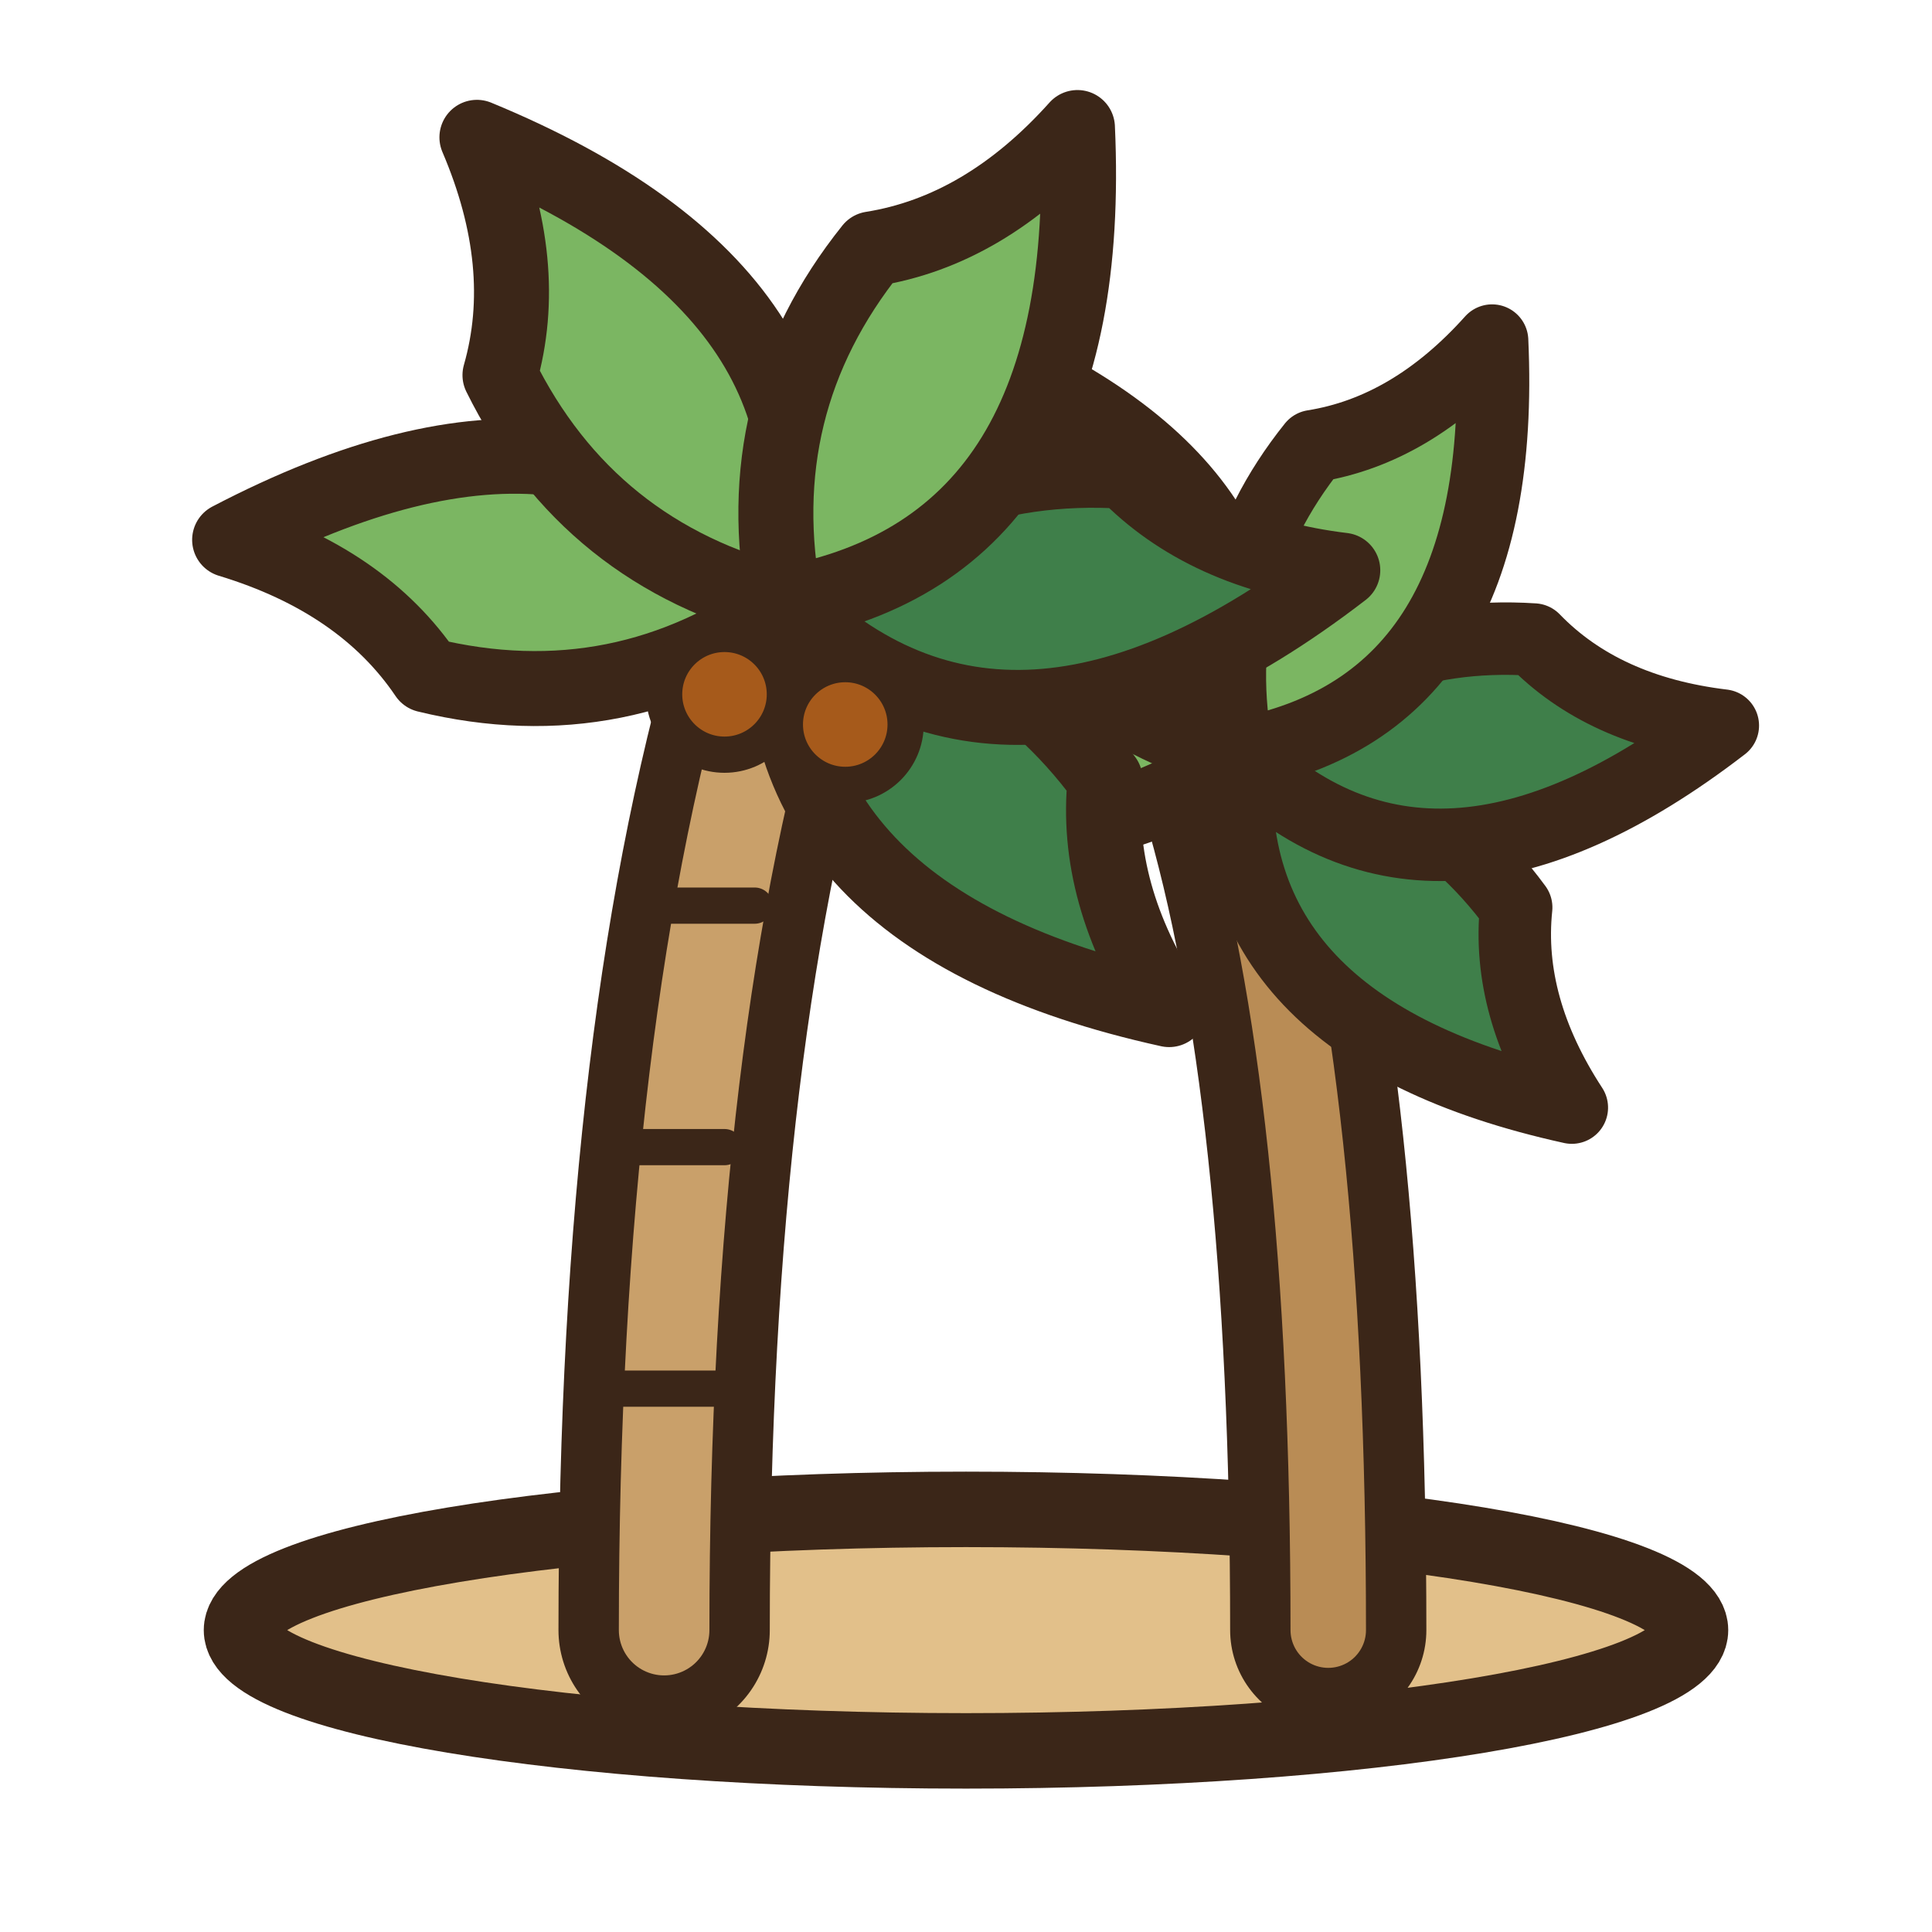
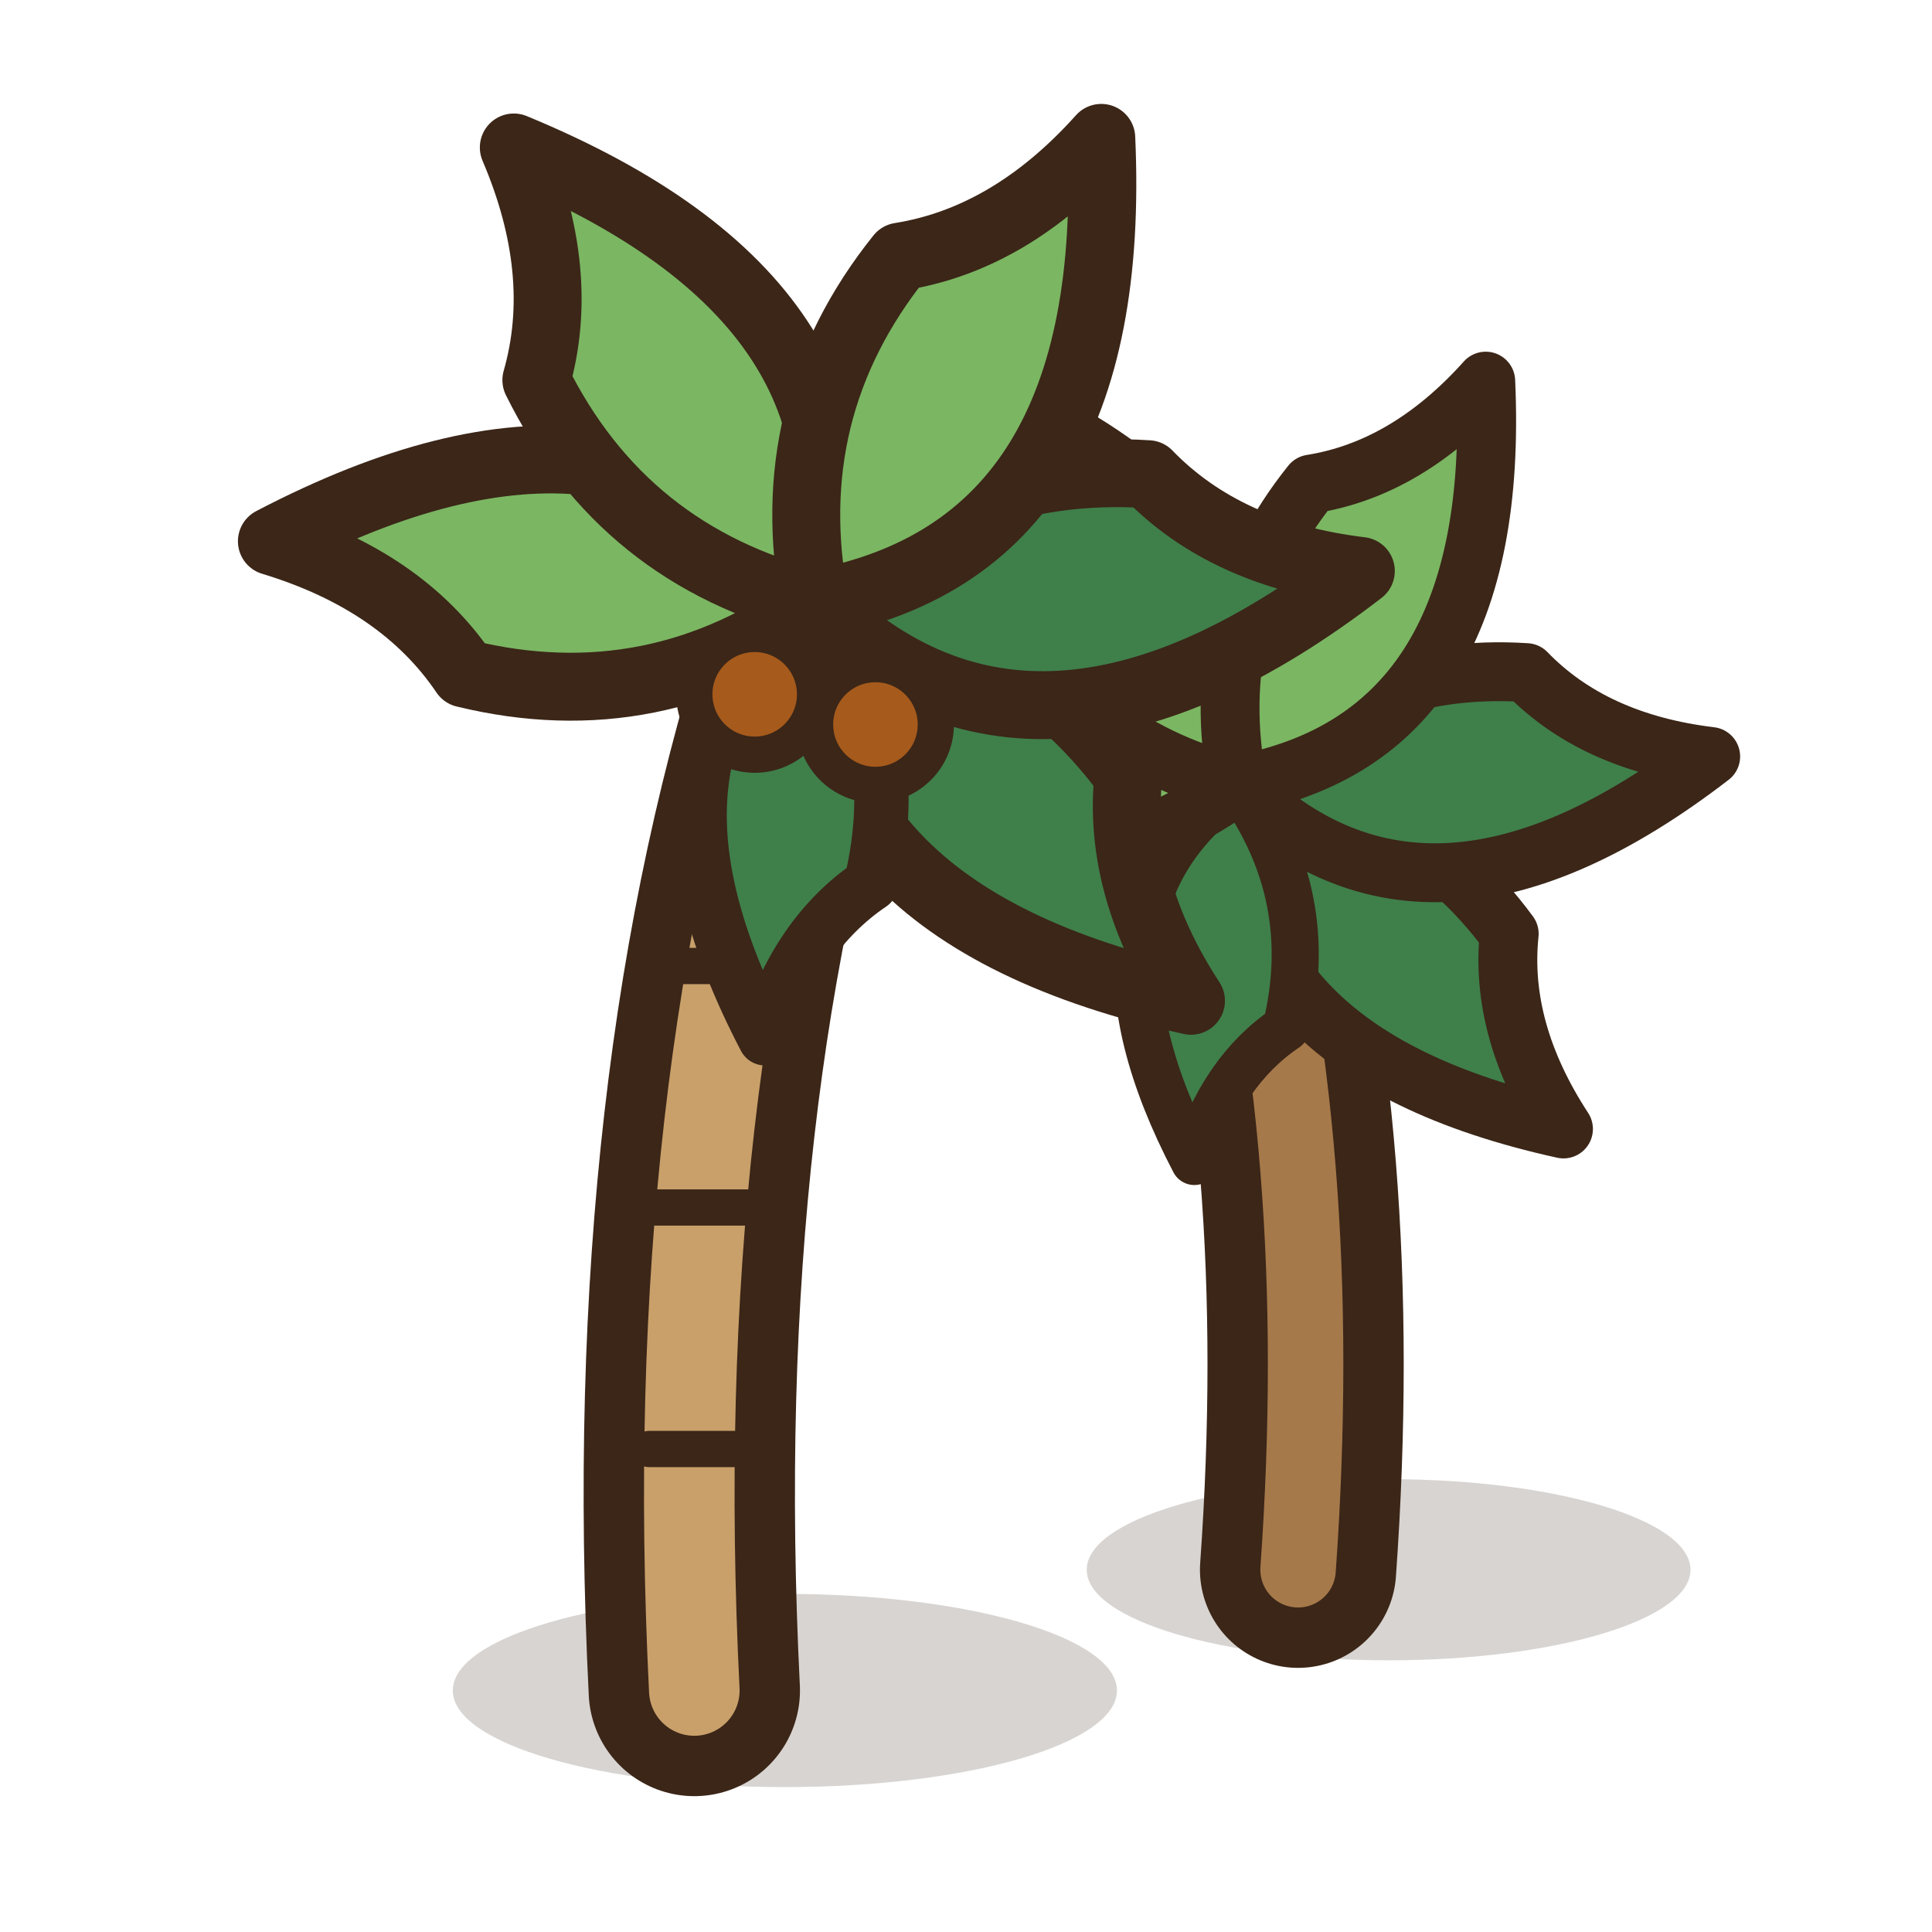
<svg xmlns="http://www.w3.org/2000/svg" viewBox="0 0 64 64">
  <defs>
    <path id="palm-leaf" d="M0 0 Q-3 -11 -18 -9 Q-14 -6 -13 -2 Q-7 2 0 0 Z" />
-     <g id="palm-crown">
+     <g id="palm-crown" stroke="#3b2618" stroke-width="2.5">
      <use href="#palm-leaf" fill="#3f7f4a" transform="rotate(200)" />
      <use href="#palm-leaf" fill="#3f7f4a" transform="rotate(150)" />
+       <use href="#palm-leaf" fill="#3f7f4a" transform="rotate(250) scale(0.8)" />
      <use href="#palm-leaf" fill="#7bb662" transform="rotate(-20)" />
      <use href="#palm-leaf" fill="#7bb662" transform="rotate(30)" />
      <use href="#palm-leaf" fill="#7bb662" transform="rotate(95)" />
    </g>
  </defs>
-   <g stroke="#3b2618" stroke-width="2.5" stroke-linejoin="round" stroke-linecap="round">
-     <ellipse cx="32" cy="54" rx="24" ry="4" fill="#e2c08a" />
-     <path d="M44 54 Q44 36 41 26" fill="none" stroke-width="6.5" />
-     <path d="M44 54 Q44 36 41 26" fill="none" stroke="#b98c55" stroke-width="2.5" />
-     <g transform="translate(41 25) scale(0.8)" stroke-width="3">
+   <g stroke-linejoin="round" stroke-linecap="round">
+     <ellipse cx="46" cy="52" rx="10" ry="3" fill="#3b2618" opacity="0.2" />
+     <ellipse cx="26" cy="56" rx="11" ry="3.2" fill="#3b2618" opacity="0.2" />
+     <path d="M43 52 Q44 38 41 27" fill="none" stroke="#3b2618" stroke-width="6.5" />
+     <path d="M43 52 Q44 38 41 27" fill="none" stroke="#a6794a" stroke-width="2.5" />
+     <g transform="translate(41 26) scale(0.78)">
      <use href="#palm-crown" />
    </g>
-     <path d="M22 54 Q22 34 26 21" fill="none" stroke-width="7" />
-     <path d="M22 54 Q22 34 26 21" fill="none" stroke="#c9a06a" stroke-width="3" />
-     <path d="M20.5 46 H24 M20.5 38 H24 M21.5 30 H25" fill="none" stroke-width="1.2" />
-     <g transform="translate(26 20) scale(0.92)" stroke-width="2.7">
+     <path d="M23 56 Q22 36 27 21" fill="none" stroke="#3b2618" stroke-width="7" />
+     <path d="M23 56 Q22 36 27 21" fill="none" stroke="#c9a06a" stroke-width="3" />
+     <path d="M21.5 48 H25 M21.5 40 H25 M22.5 32 H26" fill="none" stroke="#3b2618" stroke-width="1.2" />
+     <g transform="translate(27 20) scale(0.9)">
      <use href="#palm-crown" />
    </g>
-     <circle cx="24" cy="23" r="2" fill="#a65a1b" stroke-width="1.2" />
-     <circle cx="28" cy="24" r="2" fill="#a65a1b" stroke-width="1.2" />
+     <circle cx="25" cy="23" r="2" fill="#a65a1b" stroke="#3b2618" stroke-width="1.2" />
+     <circle cx="29" cy="24" r="2" fill="#a65a1b" stroke="#3b2618" stroke-width="1.2" />
  </g>
</svg>
